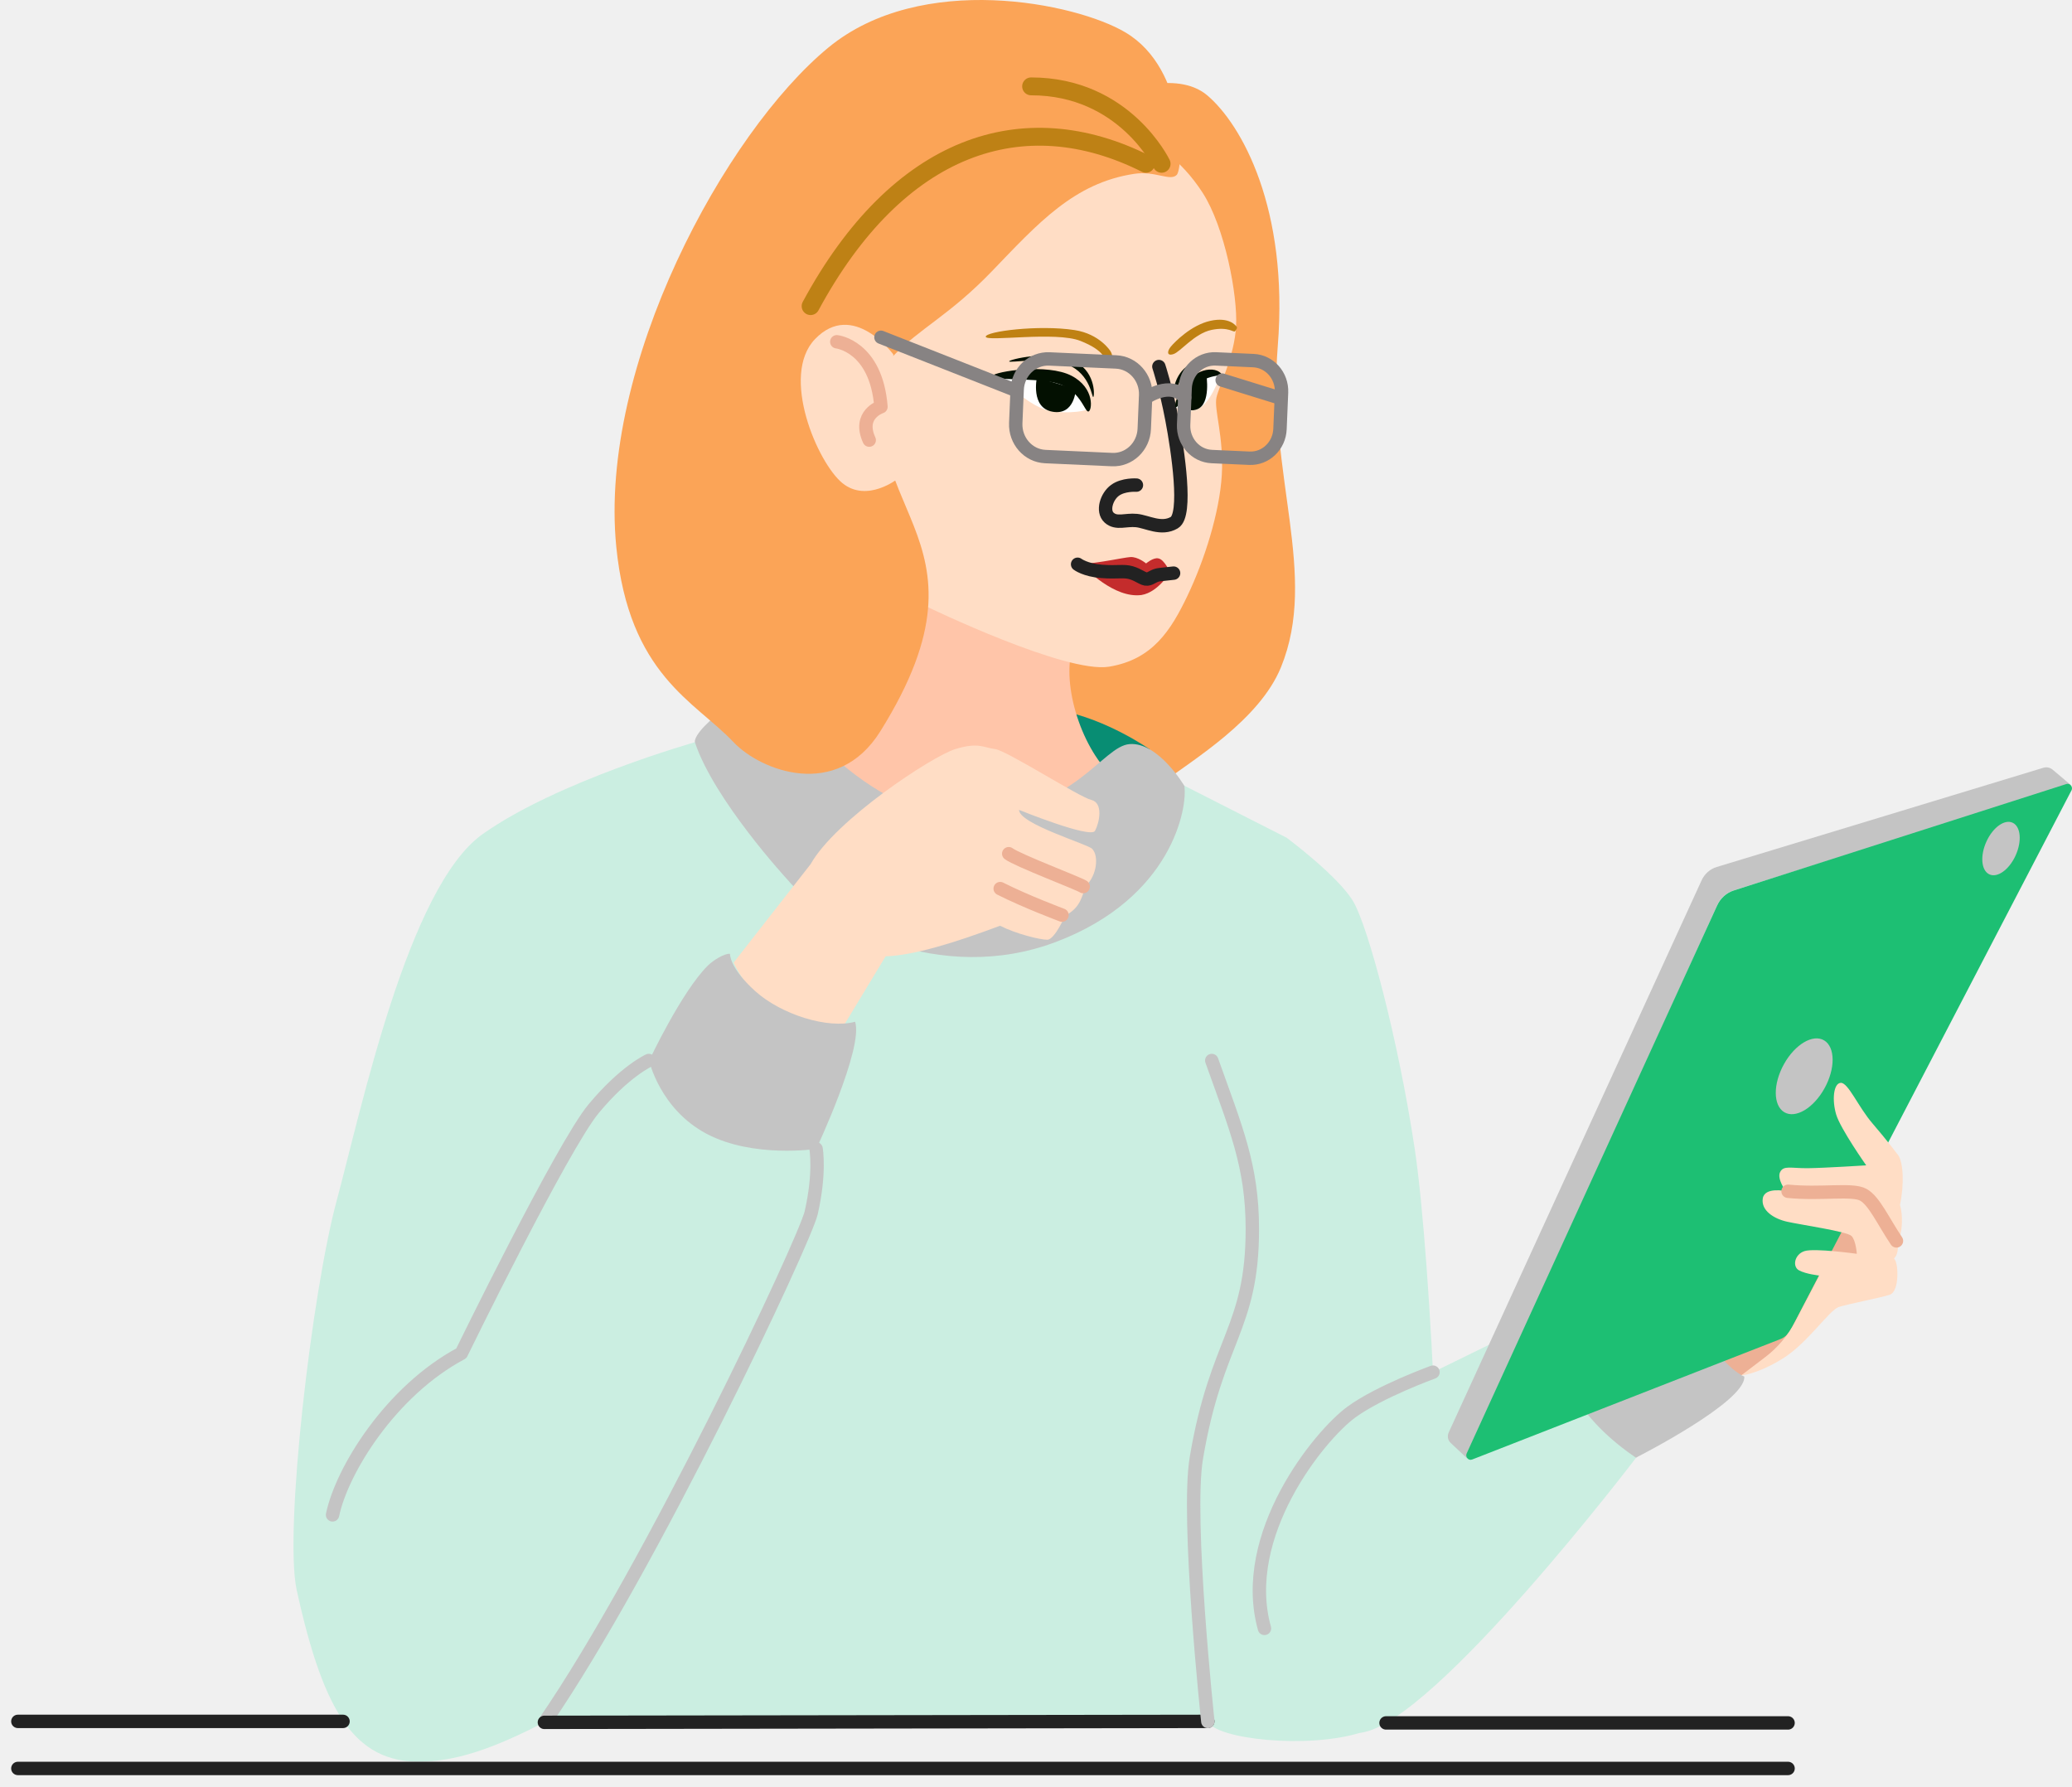
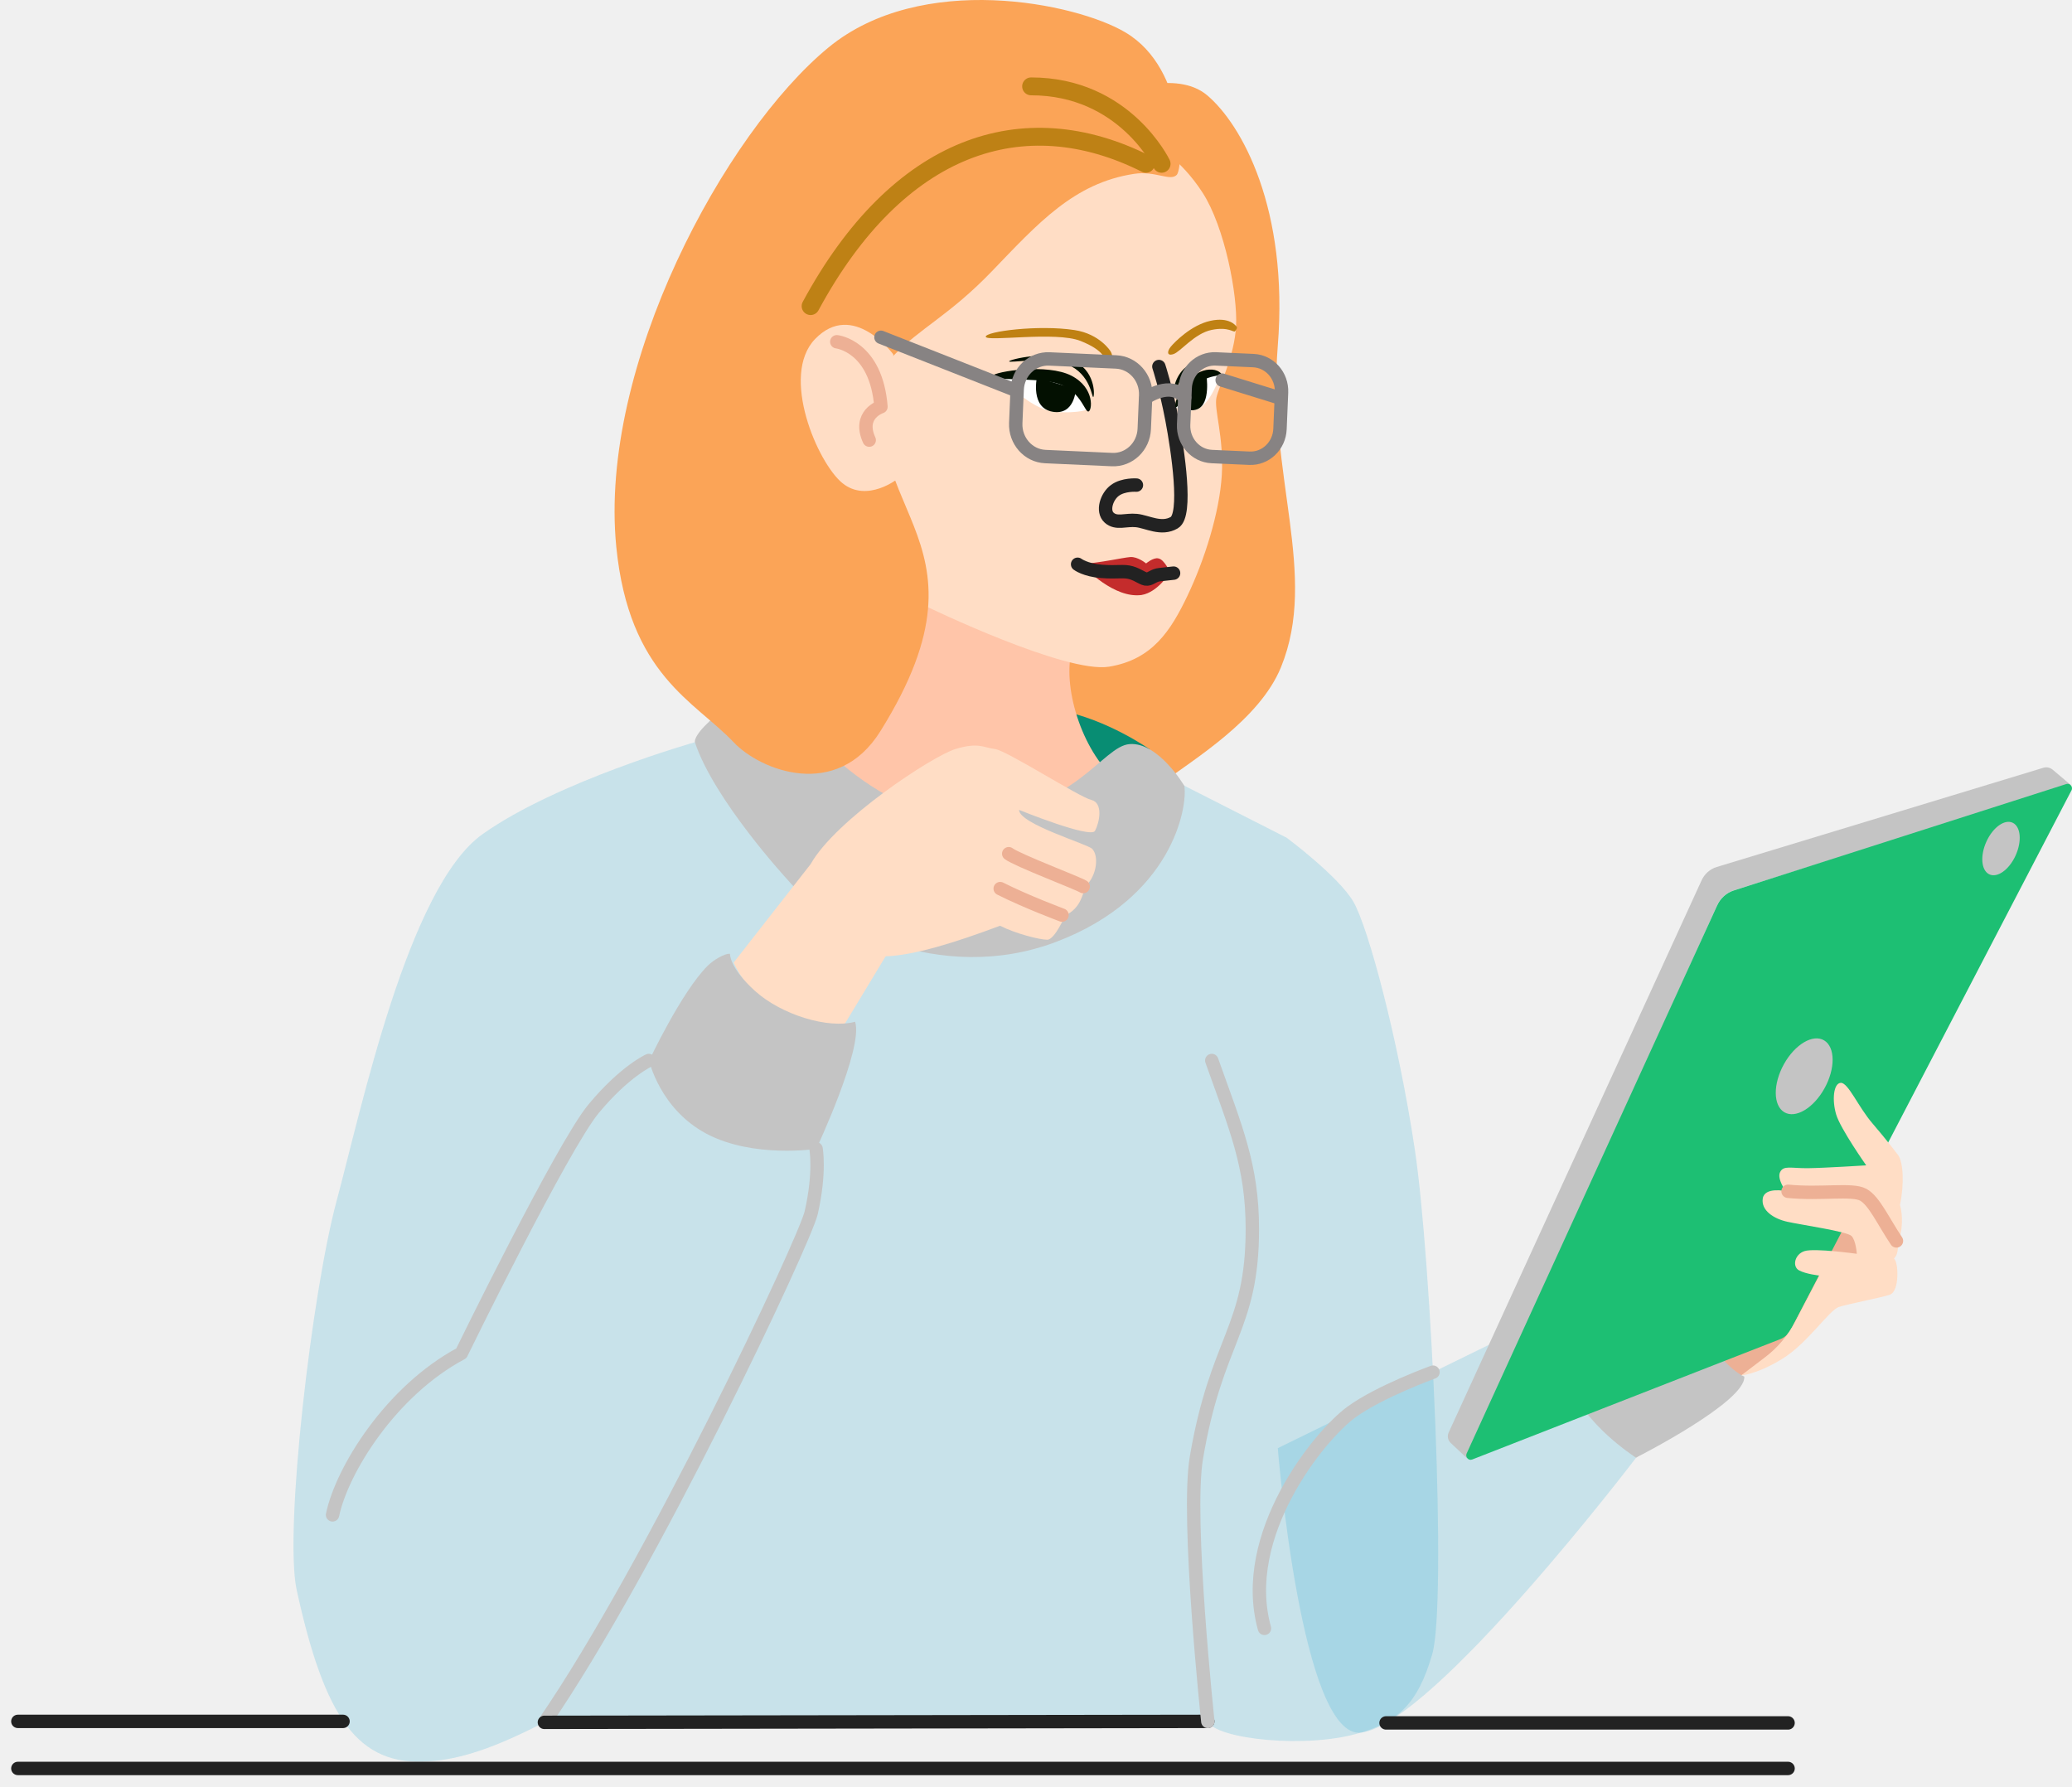
<svg xmlns="http://www.w3.org/2000/svg" width="116" height="100" viewBox="0 0 116 100" fill="none">
-   <path d="M76.213 96.992C78.16 96.373 79.368 95.481 80.189 92.576C81.009 89.67 80.137 70.545 79.208 64.35C78.279 58.155 76.594 51.905 75.773 50.487C74.953 49.069 72.032 46.896 72.032 46.896L63.992 42.808C63.992 42.808 58.703 46.725 51.77 47.24C41.421 48.011 38.907 41.549 38.907 41.549C38.907 41.549 31.172 43.738 27.01 46.702C22.851 49.666 20.237 62.064 18.846 67.225C17.455 72.386 15.911 85.625 16.601 88.968C18.16 96.121 20.009 98.903 24.019 98.6C25.734 98.492 27.67 97.872 30.482 96.407L67.621 96.353C68.008 97.361 73.237 97.93 76.217 96.981L76.213 96.992Z" fill="#CBEEE1" />
-   <path d="M62.582 5.222C62.582 5.222 65.834 3.858 67.583 5.334C69.519 6.969 72.152 11.692 71.536 19.367C70.954 26.605 73.83 32.169 71.715 37.352C70.511 40.305 66.83 42.502 65.013 43.869C62.686 45.624 57.73 39.255 57.73 39.255V4.834L62.585 5.222H62.582Z" fill="#FBA457" />
-   <path d="M97.497 76.996C95.137 76.287 94.055 73.776 94.301 71.405L104.315 66.88V71.138L99.743 75.679L97.497 76.996Z" fill="#EDB095" />
-   <path d="M86.872 73.564L71.536 81.069C71.536 81.069 72.856 97.443 76.217 96.993C80.289 96.451 91.594 81.608 91.594 81.608L86.876 73.564H86.872Z" fill="#CBEEE1" />
+   <path d="M76.213 96.993C78.16 96.373 79.368 95.482 80.189 92.576C81.009 89.67 80.137 70.546 79.208 64.35C78.279 58.155 76.594 51.906 75.773 50.488C74.953 49.07 72.032 46.896 72.032 46.896L63.992 42.809C63.992 42.809 58.703 46.726 51.77 47.241C41.42 48.012 38.907 41.549 38.907 41.549C38.907 41.549 31.172 43.738 27.01 46.702C22.851 49.666 20.237 62.065 18.846 67.225C17.455 72.386 15.911 85.625 16.601 88.969C18.16 96.121 20.009 98.903 24.019 98.601C25.734 98.492 27.67 97.872 30.482 96.408L67.62 96.354C68.008 97.361 73.237 97.93 76.217 96.981L76.213 96.993Z" fill="#16A4D1" fill-opacity="0.18" />
+   <path d="M62.582 5.222C62.582 5.222 65.834 3.858 67.583 5.334C69.519 6.969 72.151 11.692 71.536 19.367C70.954 26.605 73.83 32.169 71.715 37.352C70.51 40.305 66.829 42.502 65.013 43.869C62.686 45.624 57.73 39.255 57.73 39.255V4.834L62.585 5.222H62.582Z" fill="#FBA457" />
+   <path d="M97.498 76.997C95.137 76.288 94.055 73.777 94.301 71.406L104.315 66.88V71.138L99.743 75.679L97.498 76.997Z" fill="#EDB095" />
+   <path d="M86.872 73.564L71.536 81.069C71.536 81.069 72.856 97.442 76.217 96.993C80.289 96.45 91.594 81.607 91.594 81.607L86.876 73.564H86.872Z" fill="#16A4D1" fill-opacity="0.18" />
  <path d="M64.379 41.957C64.379 41.957 62.011 40.271 59.311 39.764L61.243 42.956L64.379 41.957Z" fill="#088D73" />
-   <path d="M42.774 38.732L47.749 37.775C47.749 37.775 45.806 40.894 44.68 40.736C43.043 39.089 42.774 38.736 42.774 38.736V38.732Z" fill="#088D73" />
+   <path d="M42.774 38.732L47.75 37.775C47.75 37.775 45.806 40.894 44.68 40.736C43.043 39.089 42.774 38.736 42.774 38.736V38.732Z" fill="#088D73" />
  <path d="M1 96.365H19.204" stroke="#222222" stroke-width="0.75" stroke-linecap="round" stroke-linejoin="round" />
  <path d="M77.597 96.451H100.104" stroke="#222222" stroke-width="0.75" stroke-linecap="round" stroke-linejoin="round" />
  <path d="M1 99H100.104" stroke="#222222" stroke-width="0.75" stroke-linecap="round" stroke-linejoin="round" />
-   <path d="M52.378 49.354C59.65 49.509 62.582 43.717 62.582 43.717C60.739 42.322 59.456 38.68 59.993 36.448C59.993 36.448 59.99 36.37 55.988 35.208C51.99 34.046 48.988 31.183 48.988 31.183L48.208 36.03C48.208 36.03 47.324 39.811 44.184 40.783C44.184 40.783 45.102 49.199 52.374 49.354H52.378Z" fill="#FFC5A9" />
-   <path d="M66.304 43.987C66.498 45.192 65.629 50.264 59.124 52.728C52.62 55.192 46.183 51.76 44.08 49.237C44.08 49.237 39.977 44.793 38.899 41.543C38.843 40.729 42.338 38.036 43.3 38.9C44.262 39.764 48.865 46.153 54.563 45.727C60.262 45.301 61.713 41.771 63.242 41.655C64.853 41.535 66.3 43.987 66.3 43.987H66.304Z" fill="#C4C4C4" />
-   <path d="M64.685 8.159C64.685 8.159 64.838 5.761 55.608 7.764C46.377 9.763 46.783 21.611 47.16 27.047C47.537 32.483 51.934 33.983 51.934 33.983C51.934 33.983 59.665 37.721 62.093 37.322C64.521 36.923 65.55 35.296 66.483 33.343C67.415 31.39 68.28 28.709 68.403 26.578C68.523 24.444 67.952 22.917 68.105 22.247C68.258 21.576 69.108 19.969 69.202 18.252C69.295 16.536 68.571 12.712 67.326 10.786C66.08 8.861 64.693 8.159 64.693 8.159H64.685Z" fill="#FFDDC5" />
-   <path d="M69.198 18.251C69.198 18.251 68.836 17.721 67.758 17.961C66.68 18.201 65.752 19.158 65.547 19.406C65.342 19.654 65.304 19.952 65.7 19.821C66.095 19.689 66.867 18.67 67.829 18.468C68.791 18.271 69.067 18.635 69.142 18.542C69.216 18.449 69.31 18.34 69.202 18.247L69.198 18.251Z" fill="#BF8113" />
+   <path d="M52.378 49.353C59.65 49.508 62.582 43.716 62.582 43.716C60.739 42.321 59.456 38.679 59.993 36.447C59.993 36.447 59.99 36.37 55.988 35.208C51.99 34.045 48.988 31.182 48.988 31.182L48.208 36.029C48.208 36.029 47.324 39.811 44.184 40.783C44.184 40.783 45.102 49.198 52.374 49.353H52.378Z" fill="#FFC5A9" />
+   <path d="M66.304 43.987C66.498 45.192 65.629 50.264 59.125 52.728C52.62 55.192 46.183 51.76 44.08 49.237C44.08 49.237 39.977 44.793 38.9 41.543C38.844 40.729 42.338 38.036 43.3 38.9C44.263 39.764 48.865 46.153 54.564 45.727C60.262 45.301 61.713 41.771 63.242 41.655C64.853 41.535 66.3 43.987 66.3 43.987H66.304Z" fill="#C4C4C4" />
+   <path d="M64.685 8.159C64.685 8.159 64.838 5.761 55.607 7.764C46.377 9.763 46.783 21.611 47.16 27.047C47.537 32.483 51.934 33.983 51.934 33.983C51.934 33.983 59.665 37.721 62.093 37.322C64.521 36.923 65.55 35.296 66.483 33.343C67.415 31.39 68.28 28.709 68.403 26.578C68.523 24.444 67.952 22.917 68.105 22.247C68.258 21.576 69.108 19.969 69.201 18.252C69.295 16.536 68.571 12.712 67.326 10.786C66.08 8.861 64.692 8.159 64.692 8.159H64.685Z" fill="#FFDDC5" />
+   <path d="M69.198 18.252C69.198 18.252 68.836 17.721 67.758 17.961C66.681 18.201 65.752 19.159 65.547 19.407C65.342 19.654 65.304 19.953 65.7 19.821C66.095 19.689 66.867 18.67 67.829 18.469C68.791 18.271 69.067 18.636 69.142 18.543C69.217 18.45 69.31 18.341 69.202 18.248L69.198 18.252Z" fill="#BF8113" />
  <path d="M55.186 18.853C55.164 18.551 58.162 18.171 60.154 18.477C61.578 18.694 62.172 19.663 62.172 19.663C62.38 20.008 62.287 20.55 62.041 20.326C61.795 20.101 61.881 19.64 60.493 19.086C59.11 18.532 55.205 19.151 55.186 18.849V18.853Z" fill="#BF8113" />
-   <path d="M64.879 20.52C64.879 20.52 65.271 21.69 65.61 23.48C65.95 25.27 66.475 28.826 65.744 29.256C65.017 29.686 64.23 29.202 63.626 29.14C63.022 29.078 62.504 29.346 62.097 28.981C61.69 28.617 61.952 27.792 62.421 27.451C62.888 27.106 63.622 27.157 63.622 27.157" stroke="#222222" stroke-width="0.75" stroke-miterlimit="10" stroke-linecap="round" />
-   <path d="M61.209 22.224C61.291 22.127 61.329 20.663 59.971 20.14C58.614 19.621 56.521 20.117 56.495 20.229C56.469 20.341 58.669 19.938 59.773 20.411C61.082 20.957 61.127 22.317 61.209 22.22V22.224Z" fill="#031001" />
-   <path d="M65.752 22.053C65.662 22.061 65.685 21.232 66.281 20.647C66.96 19.98 68.195 20.182 68.206 20.314C68.217 20.445 67.162 20.174 66.468 20.798C65.908 21.298 65.841 22.049 65.752 22.053Z" fill="#031001" />
-   <path d="M91.683 81.552C91.683 81.552 97.755 78.464 97.654 77.061C97.654 77.061 96.353 76.558 95.159 74.097C93.962 71.637 94.32 70.39 94.32 70.39C92.735 70.018 86.872 73.563 86.872 73.563L86.779 73.617C86.924 76.872 88.528 79.533 91.594 81.606L91.687 81.552H91.683Z" fill="#C4C4C4" />
+   <path d="M64.879 20.519C64.879 20.519 65.27 21.689 65.61 23.479C65.949 25.269 66.475 28.826 65.744 29.256C65.017 29.686 64.23 29.202 63.626 29.14C63.022 29.078 62.503 29.345 62.097 28.981C61.69 28.617 61.951 27.791 62.421 27.451C62.887 27.106 63.622 27.156 63.622 27.156" stroke="#222222" stroke-width="0.75" stroke-miterlimit="10" stroke-linecap="round" />
+   <path d="M61.209 22.224C61.291 22.127 61.329 20.662 59.971 20.139C58.614 19.62 56.522 20.116 56.495 20.229C56.469 20.341 58.67 19.938 59.774 20.411C61.083 20.957 61.127 22.317 61.209 22.22V22.224Z" fill="#031001" />
+   <path d="M65.752 22.053C65.662 22.061 65.685 21.232 66.281 20.647C66.96 19.98 68.195 20.182 68.206 20.314C68.217 20.445 67.162 20.174 66.468 20.798C65.909 21.298 65.841 22.049 65.752 22.053Z" fill="#031001" />
+   <path d="M91.683 81.552C91.683 81.552 97.755 78.465 97.654 77.062C97.654 77.062 96.353 76.558 95.159 74.098C93.962 71.638 94.32 70.39 94.32 70.39C92.735 70.018 86.872 73.563 86.872 73.563L86.779 73.618C86.924 76.872 88.528 79.534 91.594 81.607L91.687 81.552H91.683Z" fill="#C4C4C4" />
  <path d="M61.019 22.878C61.019 22.878 60.456 23.176 59.035 23.049C57.614 22.921 55.988 21.045 55.988 21.045C55.988 21.045 58.699 20.751 59.714 21.177C60.728 21.603 61.019 22.878 61.019 22.878Z" fill="white" />
-   <path d="M60.93 23.037C61.138 23.022 61.321 21.72 59.978 21.03C58.64 20.341 55.753 20.779 55.526 21.05C55.298 21.321 57.924 21.135 59.072 21.433C60.46 21.759 60.717 23.053 60.926 23.037H60.93Z" fill="#031001" />
+   <path d="M60.93 23.037C61.139 23.022 61.321 21.72 59.979 21.03C58.64 20.341 55.753 20.779 55.526 21.05C55.298 21.321 57.924 21.135 59.072 21.433C60.46 21.759 60.717 23.053 60.926 23.037H60.93Z" fill="#031001" />
  <path d="M60.228 21.775C60.228 21.775 60.184 23.263 58.931 23.05C57.678 22.837 58.05 21.136 58.05 21.136L60.228 21.779V21.775Z" fill="#031001" />
  <path d="M65.841 22.797C65.841 22.797 66.352 21.41 67.206 21.077C68.064 20.744 68.347 20.93 68.347 20.93C68.347 20.93 67.751 22.77 66.912 22.948C66.073 23.127 65.841 22.797 65.841 22.797Z" fill="white" />
-   <path d="M65.796 22.692C65.774 22.378 66.27 21.383 66.994 20.922C67.441 20.639 67.986 20.619 68.265 20.825C68.676 21.123 67.892 20.863 67.068 21.448C66.244 22.034 65.823 23.157 65.793 22.692H65.796Z" fill="#031001" />
+   <path d="M65.797 22.692C65.774 22.378 66.27 21.383 66.994 20.922C67.441 20.639 67.986 20.619 68.266 20.825C68.676 21.123 67.893 20.863 67.069 21.448C66.244 22.034 65.823 23.157 65.793 22.692H65.797Z" fill="#031001" />
  <path d="M67.538 20.983C67.538 20.983 67.803 22.603 67.031 22.909C66.468 23.13 66.177 22.688 66.11 22.525C66.043 22.363 66.084 22.146 66.084 22.146L67.538 20.983Z" fill="#031001" />
-   <path d="M45.687 64.31C45.687 64.31 45.929 65.635 45.415 67.89C45.06 69.436 36.453 87.75 30.482 96.425" stroke="#C4C4C4" stroke-width="0.75" stroke-linecap="round" stroke-linejoin="round" />
+   <path d="M45.687 64.309C45.687 64.309 45.93 65.634 45.415 67.889C45.061 69.435 36.453 87.75 30.482 96.424" stroke="#C4C4C4" stroke-width="0.75" stroke-linecap="round" stroke-linejoin="round" />
  <path d="M18.618 84.804C19.14 82.305 21.878 77.865 25.827 75.761C25.827 75.761 31.5 64.141 33.242 62.057C34.98 59.969 36.322 59.368 36.322 59.368" stroke="#C4C4C4" stroke-width="0.75" stroke-linecap="round" stroke-linejoin="round" />
  <path d="M30.478 96.419L67.617 96.365" stroke="#222222" stroke-width="0.75" stroke-linecap="round" stroke-linejoin="round" />
-   <path d="M60.497 31.585C61.657 31.5 62.846 31.221 63.272 31.186C63.697 31.151 64.163 31.542 64.163 31.542C64.163 31.542 64.57 31.197 64.842 31.259C65.204 31.31 65.495 32.081 65.528 31.992C65.528 31.992 64.864 33.15 63.906 33.309C62.373 33.511 60.773 31.814 60.497 31.581V31.585Z" fill="#C42C2C" />
+   <path d="M60.497 31.584C61.657 31.499 62.847 31.22 63.272 31.185C63.697 31.15 64.163 31.542 64.163 31.542C64.163 31.542 64.57 31.197 64.842 31.259C65.204 31.309 65.495 32.08 65.528 31.991C65.528 31.991 64.864 33.15 63.906 33.309C62.373 33.51 60.773 31.813 60.497 31.581V31.584Z" fill="#C42C2C" />
  <path d="M65.703 32.084C65.427 32.107 65.271 32.138 64.931 32.169C64.592 32.2 64.454 32.398 64.226 32.417C63.999 32.436 63.757 32.185 63.324 32.061C62.891 31.937 62.586 32.057 61.672 31.987C60.758 31.917 60.329 31.588 60.329 31.588" stroke="#222222" stroke-width="0.75" stroke-linecap="round" stroke-linejoin="round" />
-   <path d="M115.91 43.925L114.918 43.088C114.773 42.968 114.582 42.925 114.403 42.979L96.11 48.535C95.737 48.648 95.431 48.919 95.263 49.283L81.103 80.197C81.013 80.391 81.058 80.627 81.211 80.771L82.124 81.631L96.147 50.651C96.323 50.267 96.643 49.98 97.035 49.853L115.91 43.925Z" fill="#C4C4C4" />
-   <path d="M115.97 44.247L100.261 74.425C100.131 74.677 99.918 74.871 99.657 74.971L82.419 81.705C82.214 81.787 82.016 81.566 82.113 81.36L96.136 50.686C96.319 50.283 96.658 49.977 97.069 49.849L115.683 43.891C115.891 43.825 116.074 44.053 115.97 44.255V44.247Z" fill="#1DBF73" />
-   <path d="M102.141 60.932C102.758 59.822 102.75 58.618 102.124 58.242C101.498 57.867 100.49 58.462 99.874 59.572C99.257 60.682 99.264 61.886 99.89 62.262C100.516 62.638 101.524 62.042 102.141 60.932Z" fill="#C4C4C4" />
+   <path d="M115.91 43.925L114.918 43.088C114.772 42.968 114.582 42.925 114.403 42.979L96.11 48.535C95.737 48.648 95.431 48.919 95.263 49.283L81.102 80.197C81.013 80.391 81.058 80.627 81.211 80.771L82.124 81.631L96.147 50.651C96.323 50.267 96.643 49.98 97.035 49.853L115.91 43.925Z" fill="#C4C4C4" />
+   <path d="M115.97 44.246L100.261 74.425C100.131 74.676 99.918 74.87 99.657 74.971L82.419 81.705C82.214 81.786 82.016 81.565 82.113 81.36L96.136 50.686C96.319 50.283 96.658 49.977 97.069 49.849L115.683 43.89C115.892 43.824 116.074 44.053 115.97 44.254V44.246Z" fill="#1DBF73" />
+   <path d="M102.141 60.932C102.758 59.822 102.75 58.618 102.124 58.242C101.498 57.867 100.49 58.462 99.873 59.572C99.256 60.682 99.264 61.886 99.89 62.262C100.516 62.638 101.524 62.042 102.141 60.932Z" fill="#C4C4C4" />
  <path d="M112.836 47.906C113.203 47.111 113.137 46.286 112.689 46.063C112.242 45.84 111.581 46.304 111.215 47.099C110.848 47.895 110.914 48.72 111.362 48.942C111.81 49.165 112.47 48.701 112.836 47.906Z" fill="#C4C4C4" />
-   <path d="M97.498 76.997C97.498 76.997 98.381 76.931 99.791 76.063C101.201 75.195 102.405 73.339 102.95 73.165C103.495 72.99 105.214 72.669 105.792 72.483C106.37 72.297 106.284 70.6 106.031 70.46C106.348 70.139 106.236 69.565 106.236 69.565C106.534 68.98 106.534 67.996 106.37 67.45C106.612 66.315 106.56 65.075 106.266 64.664C106.266 64.664 105.62 63.804 104.83 62.89C104.039 61.975 103.472 60.604 103.058 60.619C102.644 60.635 102.558 61.588 102.797 62.39C103.036 63.192 104.479 65.238 104.479 65.238C104.479 65.238 102.174 65.385 101.223 65.397C100.272 65.408 99.858 65.226 99.661 65.61C99.463 65.993 99.978 66.679 99.978 66.679C99.978 66.679 98.788 66.427 98.687 67.094C98.587 67.76 99.295 68.225 100.06 68.395C100.824 68.566 103.412 68.938 103.659 69.193C103.905 69.449 103.953 70.189 103.953 70.189C103.953 70.189 101.585 69.86 101.026 70.038C100.466 70.216 100.328 70.902 100.716 71.115C101.104 71.328 101.854 71.406 101.854 71.406L100.507 73.975C100.097 74.761 99.523 75.443 98.829 75.97L97.486 76.993L97.498 76.997Z" fill="#FFDDC5" />
-   <path d="M100.104 66.689C101.943 66.872 103.7 66.542 104.315 66.883C104.93 67.224 105.423 68.352 106.172 69.467" stroke="#EDB095" stroke-width="0.75" stroke-linecap="round" stroke-linejoin="round" />
-   <path d="M67.84 59.368C69.187 63.154 70.112 65.261 70.112 68.81C70.112 74.397 68.101 74.951 66.979 81.612C66.408 85.002 67.62 96.369 67.62 96.369" stroke="#C4C4C4" stroke-width="0.75" stroke-linecap="round" stroke-linejoin="round" />
-   <path d="M80.226 76.815C80.226 76.815 77.239 77.896 75.665 79.043C73.841 80.372 69.336 85.951 70.79 91.159" stroke="#C4C4C4" stroke-width="0.75" stroke-linecap="round" stroke-linejoin="round" />
-   <path d="M47.037 57.744L49.581 53.536C51.162 53.482 53.437 52.781 55.988 51.824C56.861 52.27 58.207 52.607 58.628 52.607C59.05 52.607 59.635 51.251 59.635 51.251C60.519 50.817 60.583 50.1 60.795 49.584C61.411 49.007 61.526 47.915 61.146 47.519C60.885 47.248 57.051 46.125 57.051 45.338C57.051 45.338 61.056 46.965 61.303 46.512C61.549 46.059 61.784 44.947 61.094 44.78C60.404 44.614 56.361 42.014 55.705 41.932C55.048 41.851 54.791 41.537 53.489 41.932C52.188 42.328 46.761 45.911 45.385 48.372L41.074 53.885C41.074 53.885 41.737 55.551 43.565 56.648C45.389 57.744 47.033 57.744 47.033 57.744H47.037Z" fill="#FFDDC5" />
-   <path d="M60.642 49.631C60.434 49.476 56.939 48.151 56.473 47.791" stroke="#EDB095" stroke-width="0.75" stroke-linecap="round" stroke-linejoin="round" />
-   <path d="M59.456 51.229C59.456 51.229 57.458 50.485 55.995 49.745" stroke="#EDB095" stroke-width="0.75" stroke-linecap="round" stroke-linejoin="round" />
+   <path d="M97.498 76.997C97.498 76.997 98.381 76.931 99.791 76.063C101.201 75.195 102.406 73.339 102.95 73.165C103.495 72.99 105.214 72.669 105.792 72.483C106.37 72.297 106.284 70.6 106.031 70.46C106.348 70.139 106.236 69.565 106.236 69.565C106.534 68.98 106.534 67.996 106.37 67.45C106.612 66.315 106.56 65.075 106.266 64.664C106.266 64.664 105.62 63.804 104.83 62.89C104.039 61.975 103.472 60.604 103.058 60.619C102.644 60.635 102.558 61.588 102.797 62.39C103.036 63.192 104.479 65.238 104.479 65.238C104.479 65.238 102.174 65.385 101.223 65.397C100.272 65.408 99.858 65.226 99.661 65.61C99.463 65.993 99.978 66.679 99.978 66.679C99.978 66.679 98.788 66.427 98.687 67.094C98.587 67.76 99.295 68.225 100.06 68.395C100.824 68.566 103.413 68.938 103.659 69.193C103.905 69.449 103.953 70.189 103.953 70.189C103.953 70.189 101.585 69.86 101.026 70.038C100.466 70.216 100.328 70.902 100.716 71.115C101.104 71.328 101.854 71.406 101.854 71.406L100.507 73.975C100.097 74.761 99.523 75.443 98.829 75.97L97.486 76.993L97.498 76.997Z" fill="#FFDDC5" />
+   <path d="M100.104 66.69C101.943 66.872 103.7 66.543 104.315 66.884C104.93 67.225 105.423 68.352 106.172 69.468" stroke="#EDB095" stroke-width="0.75" stroke-linecap="round" stroke-linejoin="round" />
+   <path d="M67.84 59.368C69.187 63.154 70.112 65.261 70.112 68.81C70.112 74.397 68.102 74.951 66.979 81.612C66.408 85.002 67.62 96.369 67.62 96.369" stroke="#C4C4C4" stroke-width="0.75" stroke-linecap="round" stroke-linejoin="round" />
+   <path d="M80.226 76.815C80.226 76.815 77.239 77.896 75.665 79.043C73.841 80.372 69.336 85.951 70.79 91.158" stroke="#C4C4C4" stroke-width="0.75" stroke-linecap="round" stroke-linejoin="round" />
+   <path d="M47.037 57.744L49.581 53.536C51.162 53.482 53.437 52.781 55.988 51.824C56.861 52.27 58.207 52.607 58.629 52.607C59.05 52.607 59.636 51.251 59.636 51.251C60.519 50.817 60.583 50.1 60.795 49.584C61.411 49.007 61.526 47.915 61.146 47.519C60.885 47.248 57.051 46.125 57.051 45.338C57.051 45.338 61.056 46.965 61.303 46.512C61.549 46.059 61.784 44.947 61.094 44.78C60.404 44.614 56.361 42.014 55.705 41.932C55.048 41.851 54.791 41.537 53.489 41.932C52.188 42.328 46.761 45.911 45.385 48.372L41.074 53.885C41.074 53.885 41.738 55.551 43.565 56.648C45.389 57.744 47.033 57.744 47.033 57.744H47.037Z" fill="#FFDDC5" />
+   <path d="M60.642 49.631C60.433 49.476 56.939 48.151 56.473 47.791" stroke="#EDB095" stroke-width="0.75" stroke-linecap="round" stroke-linejoin="round" />
+   <path d="M59.457 51.228C59.457 51.228 57.458 50.485 55.996 49.745" stroke="#EDB095" stroke-width="0.75" stroke-linecap="round" stroke-linejoin="round" />
  <path d="M45.702 64.312C45.702 64.312 48.354 58.663 47.873 57.199C46.347 57.613 43.736 56.796 42.278 55.482C40.82 54.169 40.868 53.394 40.868 53.394C40.57 53.367 39.944 53.739 39.615 54.068C38.15 55.529 36.341 59.376 36.341 59.376C36.341 59.376 36.941 62.081 39.552 63.468C42.163 64.855 45.706 64.316 45.706 64.316L45.702 64.312Z" fill="#C4C4C4" />
-   <path d="M65.879 9.791C66.244 9.411 66.509 3.897 63.011 1.817C60.225 0.159 51.572 -1.616 46.377 2.662C40.585 7.431 33.499 20.484 34.502 30.608C35.215 37.795 38.903 39.256 41.077 41.557C42.565 43.126 46.847 44.839 49.286 40.937C56.335 29.655 47.011 28.628 50.01 19.922C51.513 18.361 53.161 17.644 55.514 15.203C58.114 12.503 60.12 10.244 63.495 9.732C64.681 9.55 65.517 10.17 65.882 9.787L65.879 9.791Z" fill="#FBA457" />
-   <path d="M50.01 19.837C50.01 19.837 47.753 16.779 45.631 18.98C43.662 21.026 45.777 25.923 47.164 27.047C48.551 28.17 50.274 26.791 50.274 26.791L50.01 19.837Z" fill="#FFDDC5" />
+   <path d="M65.879 9.791C66.244 9.411 66.509 3.897 63.011 1.817C60.225 0.159 51.572 -1.616 46.377 2.662C40.585 7.431 33.499 20.484 34.502 30.608C35.215 37.795 38.903 39.256 41.078 41.557C42.566 43.126 46.847 44.839 49.286 40.937C56.335 29.655 47.011 28.628 50.01 19.922C51.513 18.361 53.161 17.644 55.514 15.203C58.114 12.503 60.12 10.244 63.496 9.732C64.682 9.55 65.517 10.17 65.883 9.787L65.879 9.791Z" fill="#FBA457" />
+   <path d="M50.01 19.837C50.01 19.837 47.753 16.779 45.631 18.98C43.662 21.026 45.777 25.923 47.164 27.047C48.551 28.17 50.275 26.791 50.275 26.791L50.01 19.837Z" fill="#FFDDC5" />
  <path d="M65.032 9.17C65.032 9.17 62.959 4.835 57.726 4.835" stroke="#BE8115" stroke-miterlimit="10" stroke-linecap="round" />
-   <path d="M64.156 9.171C57.278 5.715 50.27 8.086 45.381 17.137" stroke="#BE8115" stroke-miterlimit="10" stroke-linecap="round" />
+   <path d="M64.156 9.171C57.279 5.715 50.271 8.086 45.381 17.136" stroke="#BE8115" stroke-miterlimit="10" stroke-linecap="round" />
  <path d="M56.928 21.876L49.32 18.881" stroke="#878383" stroke-width="0.75" stroke-linecap="round" stroke-linejoin="round" />
-   <path d="M62.486 20.263L58.749 20.094C57.794 20.051 56.986 20.82 56.945 21.812L56.866 23.685C56.825 24.677 57.565 25.516 58.52 25.559L62.257 25.728C63.212 25.771 64.019 25.002 64.061 24.01L64.139 22.137C64.181 21.145 63.441 20.306 62.486 20.263Z" stroke="#878383" stroke-width="0.75" stroke-linecap="round" stroke-linejoin="round" />
-   <path d="M70.17 20.187L68.069 20.092C67.159 20.051 66.39 20.784 66.35 21.729L66.265 23.772C66.225 24.717 66.93 25.517 67.84 25.558L69.942 25.652C70.851 25.694 71.621 24.961 71.66 24.016L71.746 21.972C71.785 21.027 71.08 20.228 70.17 20.187Z" stroke="#878383" stroke-width="0.75" stroke-linecap="round" stroke-linejoin="round" />
-   <path d="M64.163 22.258C64.163 22.258 65.547 21.297 66.323 22.258" stroke="#878383" stroke-width="0.75" stroke-linecap="round" stroke-linejoin="round" />
-   <path d="M71.712 22.297L68.422 21.278" stroke="#878383" stroke-width="0.75" stroke-linecap="round" stroke-linejoin="round" />
-   <path d="M46.847 19.133C46.847 19.133 49.051 19.369 49.32 22.771C49.32 22.771 48.003 23.197 48.663 24.638" stroke="#EDB095" stroke-width="0.75" stroke-linecap="round" stroke-linejoin="round" />
+   <path d="M62.486 20.263L58.749 20.094C57.794 20.051 56.986 20.82 56.945 21.812L56.866 23.685C56.825 24.677 57.565 25.516 58.52 25.559L62.257 25.728C63.212 25.771 64.02 25.002 64.061 24.01L64.14 22.137C64.181 21.145 63.441 20.306 62.486 20.263Z" stroke="#878383" stroke-width="0.75" stroke-linecap="round" stroke-linejoin="round" />
+   <path d="M70.171 20.187L68.069 20.092C67.16 20.051 66.39 20.784 66.351 21.729L66.265 23.772C66.226 24.717 66.931 25.517 67.841 25.558L69.942 25.652C70.852 25.694 71.621 24.961 71.66 24.016L71.746 21.972C71.785 21.027 71.08 20.228 70.171 20.187Z" stroke="#878383" stroke-width="0.75" stroke-linecap="round" stroke-linejoin="round" />
+   <path d="M64.164 22.259C64.164 22.259 65.547 21.298 66.323 22.259" stroke="#878383" stroke-width="0.75" stroke-linecap="round" stroke-linejoin="round" />
+   <path d="M71.712 22.298L68.422 21.279" stroke="#878383" stroke-width="0.75" stroke-linecap="round" stroke-linejoin="round" />
+   <path d="M46.847 19.132C46.847 19.132 49.051 19.369 49.32 22.77C49.32 22.77 48.003 23.197 48.663 24.638" stroke="#EDB095" stroke-width="0.75" stroke-linecap="round" stroke-linejoin="round" />
</svg>
